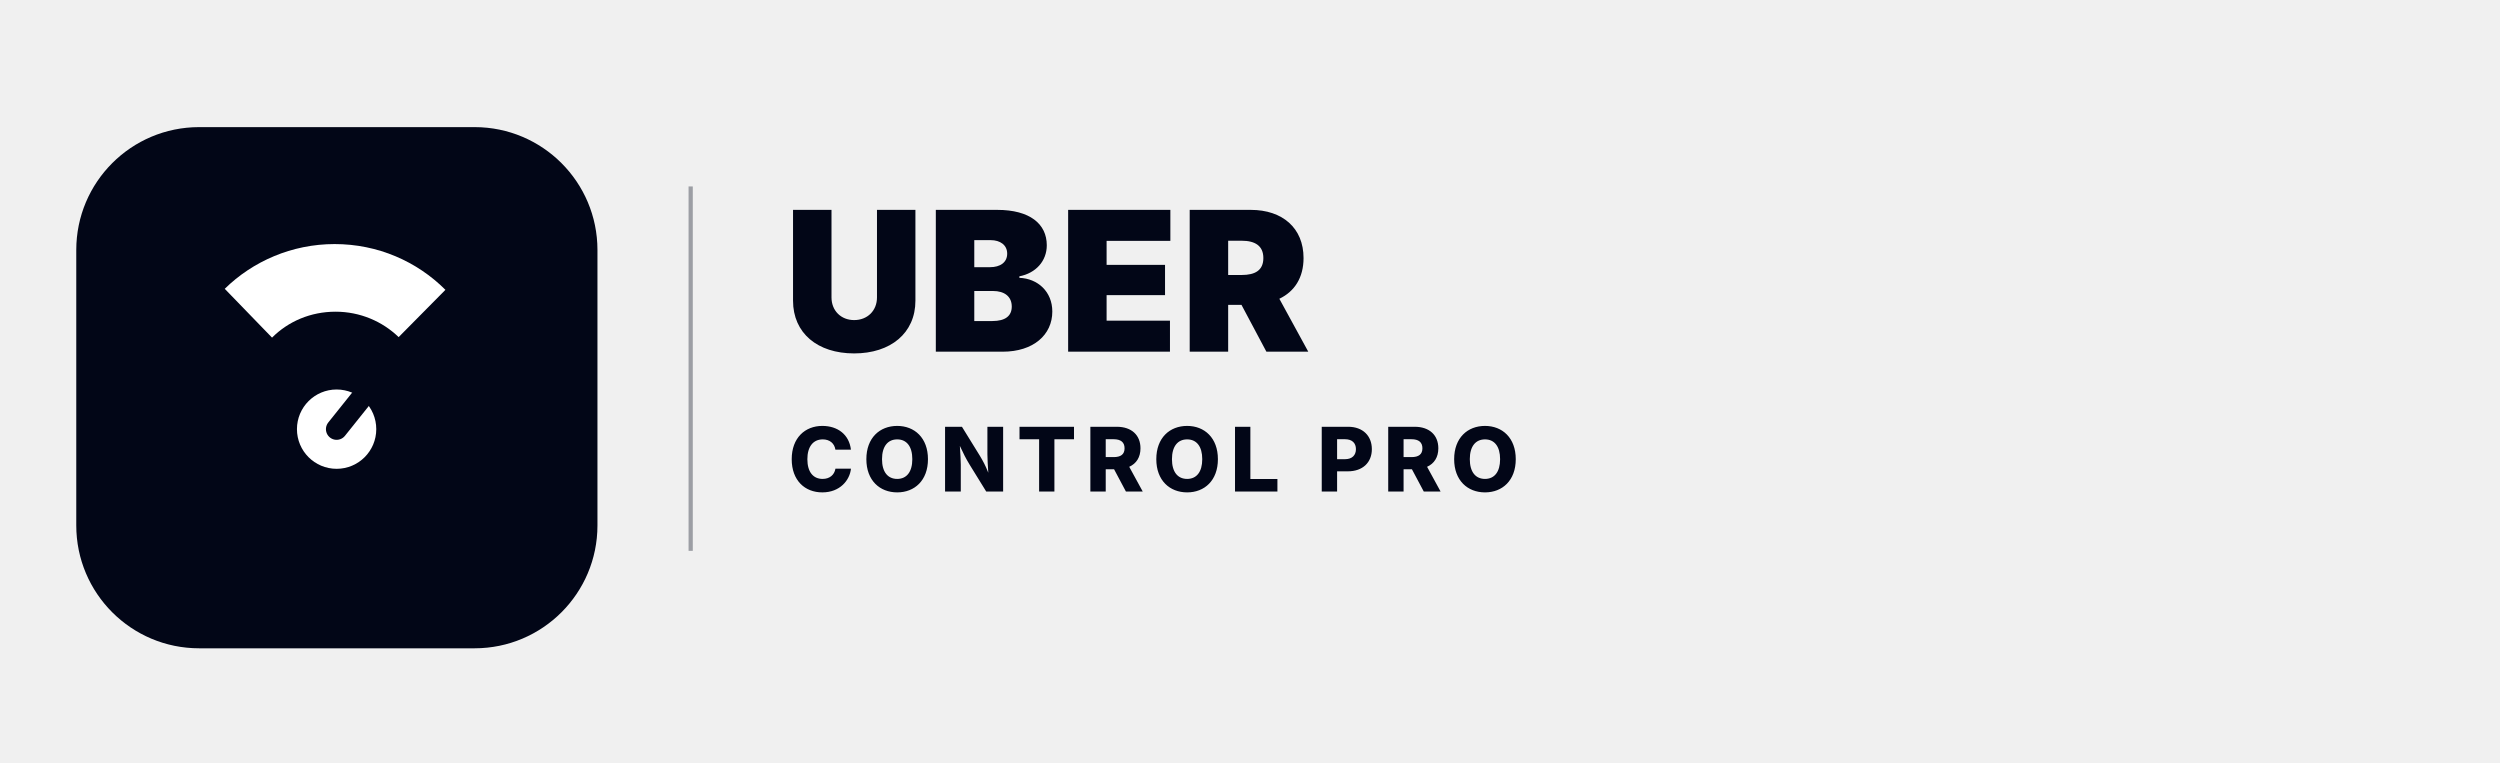
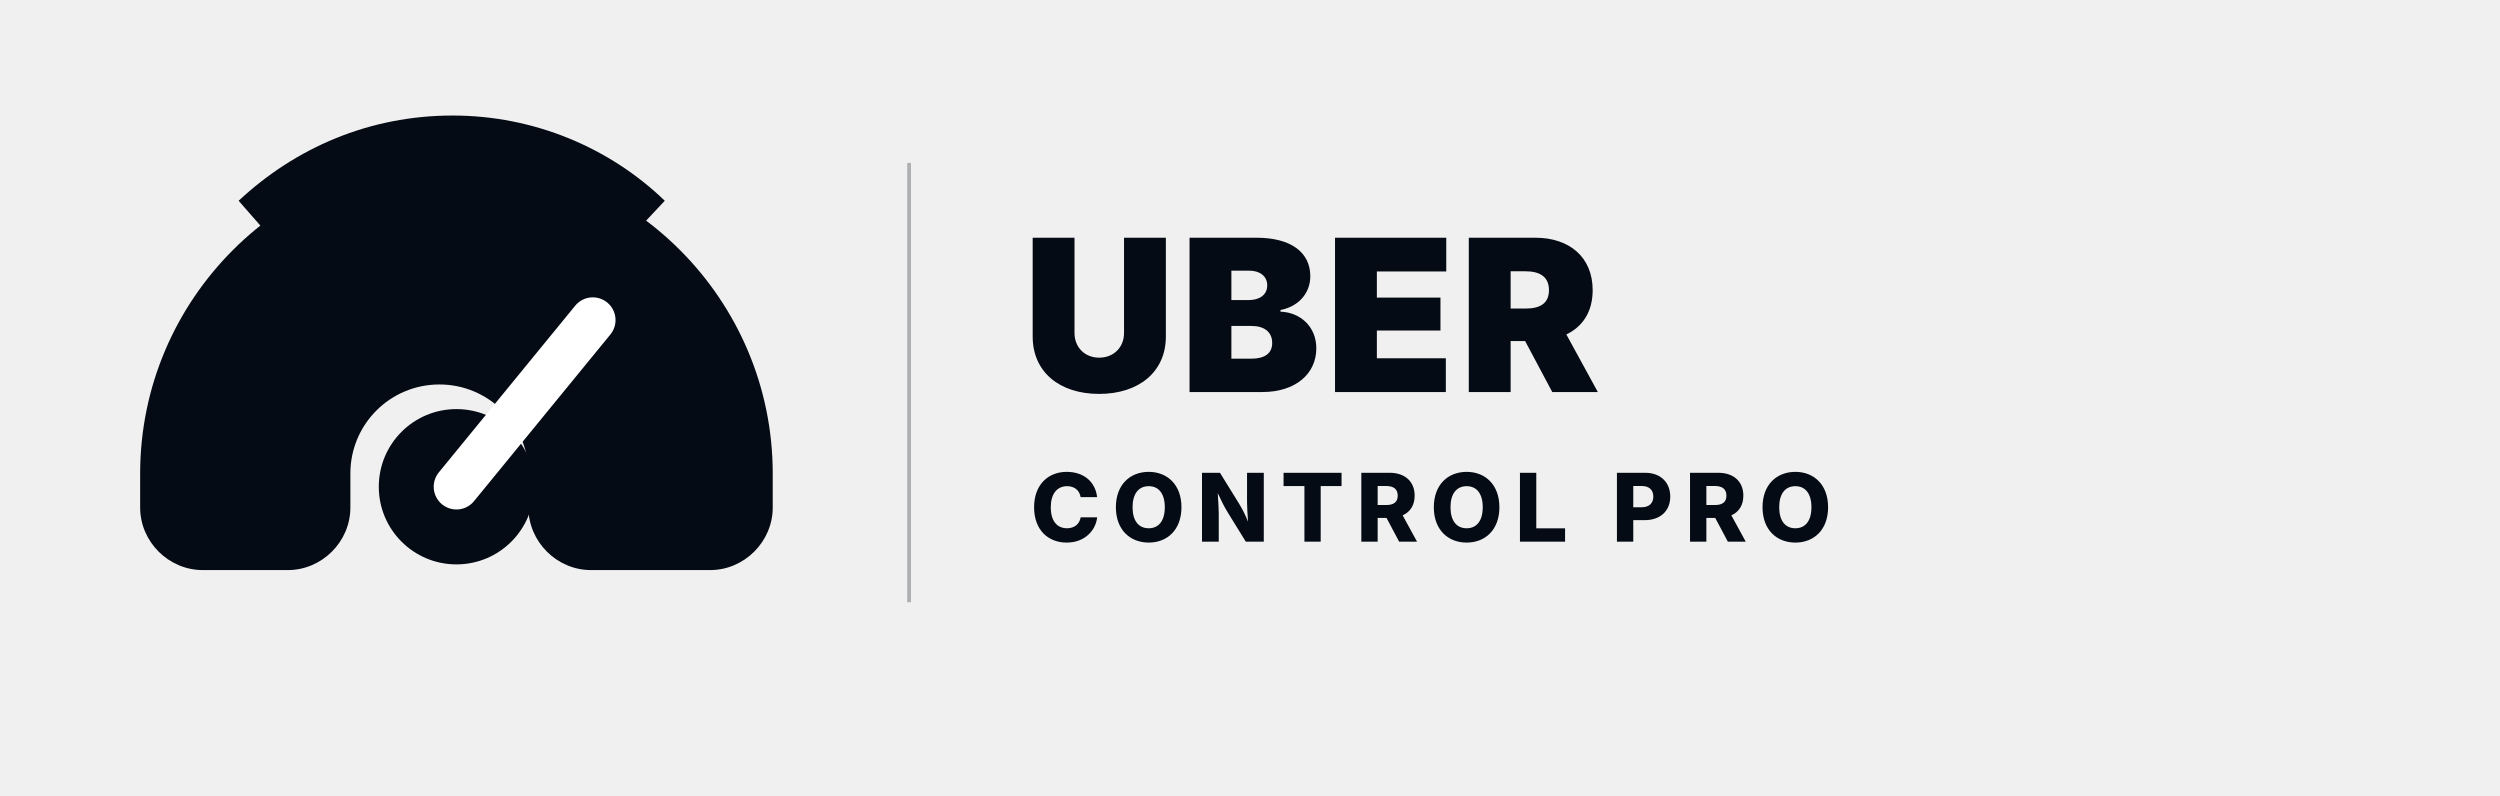
- <svg xmlns="http://www.w3.org/2000/svg" viewBox="0 0 1180 360" role="img" aria-label="Uber Control Pro">
-   <rect x="36" y="60" width="246" height="246" rx="58" fill="#020617" />
-   <g transform="translate(36 60) scale(.24)">
-     <g filter="url(#softGlow)">
-       <path fill="#020617" d="M184 594c0-177 143-320 320-320s320 143 320 320v36c0 31-25 56-56 56H656c-31 0-56-25-56-56v-36c0-53-43-96-96-96s-96 43-96 96v36c0 31-25 56-56 56H240c-31 0-56-25-56-56v-36Z" />
-       <path fill="#FFFFFF" d="M292 318c55-54 132-88 216-88 85 0 162 34 218 90l-92 93c-32-31-76-50-124-50-49 0-93 19-125 51l-93-96Z" />
-       <circle cx="512" cy="594" r="78" fill="#FFFFFF" />
-       <path stroke="#020617" stroke-linecap="round" stroke-width="42" d="m512 594 128-160" />
-     </g>
+ <svg xmlns="http://www.w3.org/2000/svg" viewBox="0 0 1320 420" role="img" aria-label="Uber Control Pro">
+   <g fill="#050B14">
+     <path d="M74 250c0-92 75-167 167-167s167 75 167 167v18c0 18-15 33-33 33h-63c-18 0-33-15-33-33v-18c0-26-21-47-47-47s-47 21-47 47v18c0 18-15 33-33 33H107c-18 0-33-15-33-33v-18Z" />
+     <path d="M126 106c30-28 69-45 113-45 43 0 83 17 112 45l-45 48c-19-17-43-27-69-27-27 0-51 10-69 27l-42-48Z" />
+     <circle cx="241" cy="257" r="41" />
+     <path d="m241 257 72-88" fill="none" stroke="#fff" stroke-width="24" stroke-linecap="round" />
  </g>
-   <line x1="326" y1="88" x2="326" y2="260" stroke="#020617" stroke-opacity=".35" stroke-width="2" />
-   <text x="370" y="166" font-family="Montserrat, Inter, ui-sans-serif, system-ui" font-size="92" font-weight="900" letter-spacing="1" fill="#020617">UBER</text>
-   <text x="372" y="232" font-family="Montserrat, Inter, ui-sans-serif, system-ui" font-size="42" font-weight="800" letter-spacing="4" fill="#020617">CONTROL PRO</text>
+   <line x1="480" y1="86" x2="480" y2="318" stroke="#050B14" stroke-opacity=".28" stroke-width="2" />
+   <text x="540" y="207" font-family="Montserrat, Inter, Arial, sans-serif" font-size="112" font-weight="900" letter-spacing="2" fill="#050B14">UBER</text>
+   <text x="544" y="286" font-family="Montserrat, Inter, Arial, sans-serif" font-size="50" font-weight="800" letter-spacing="6" fill="#050B14">CONTROL PRO</text>
</svg>
